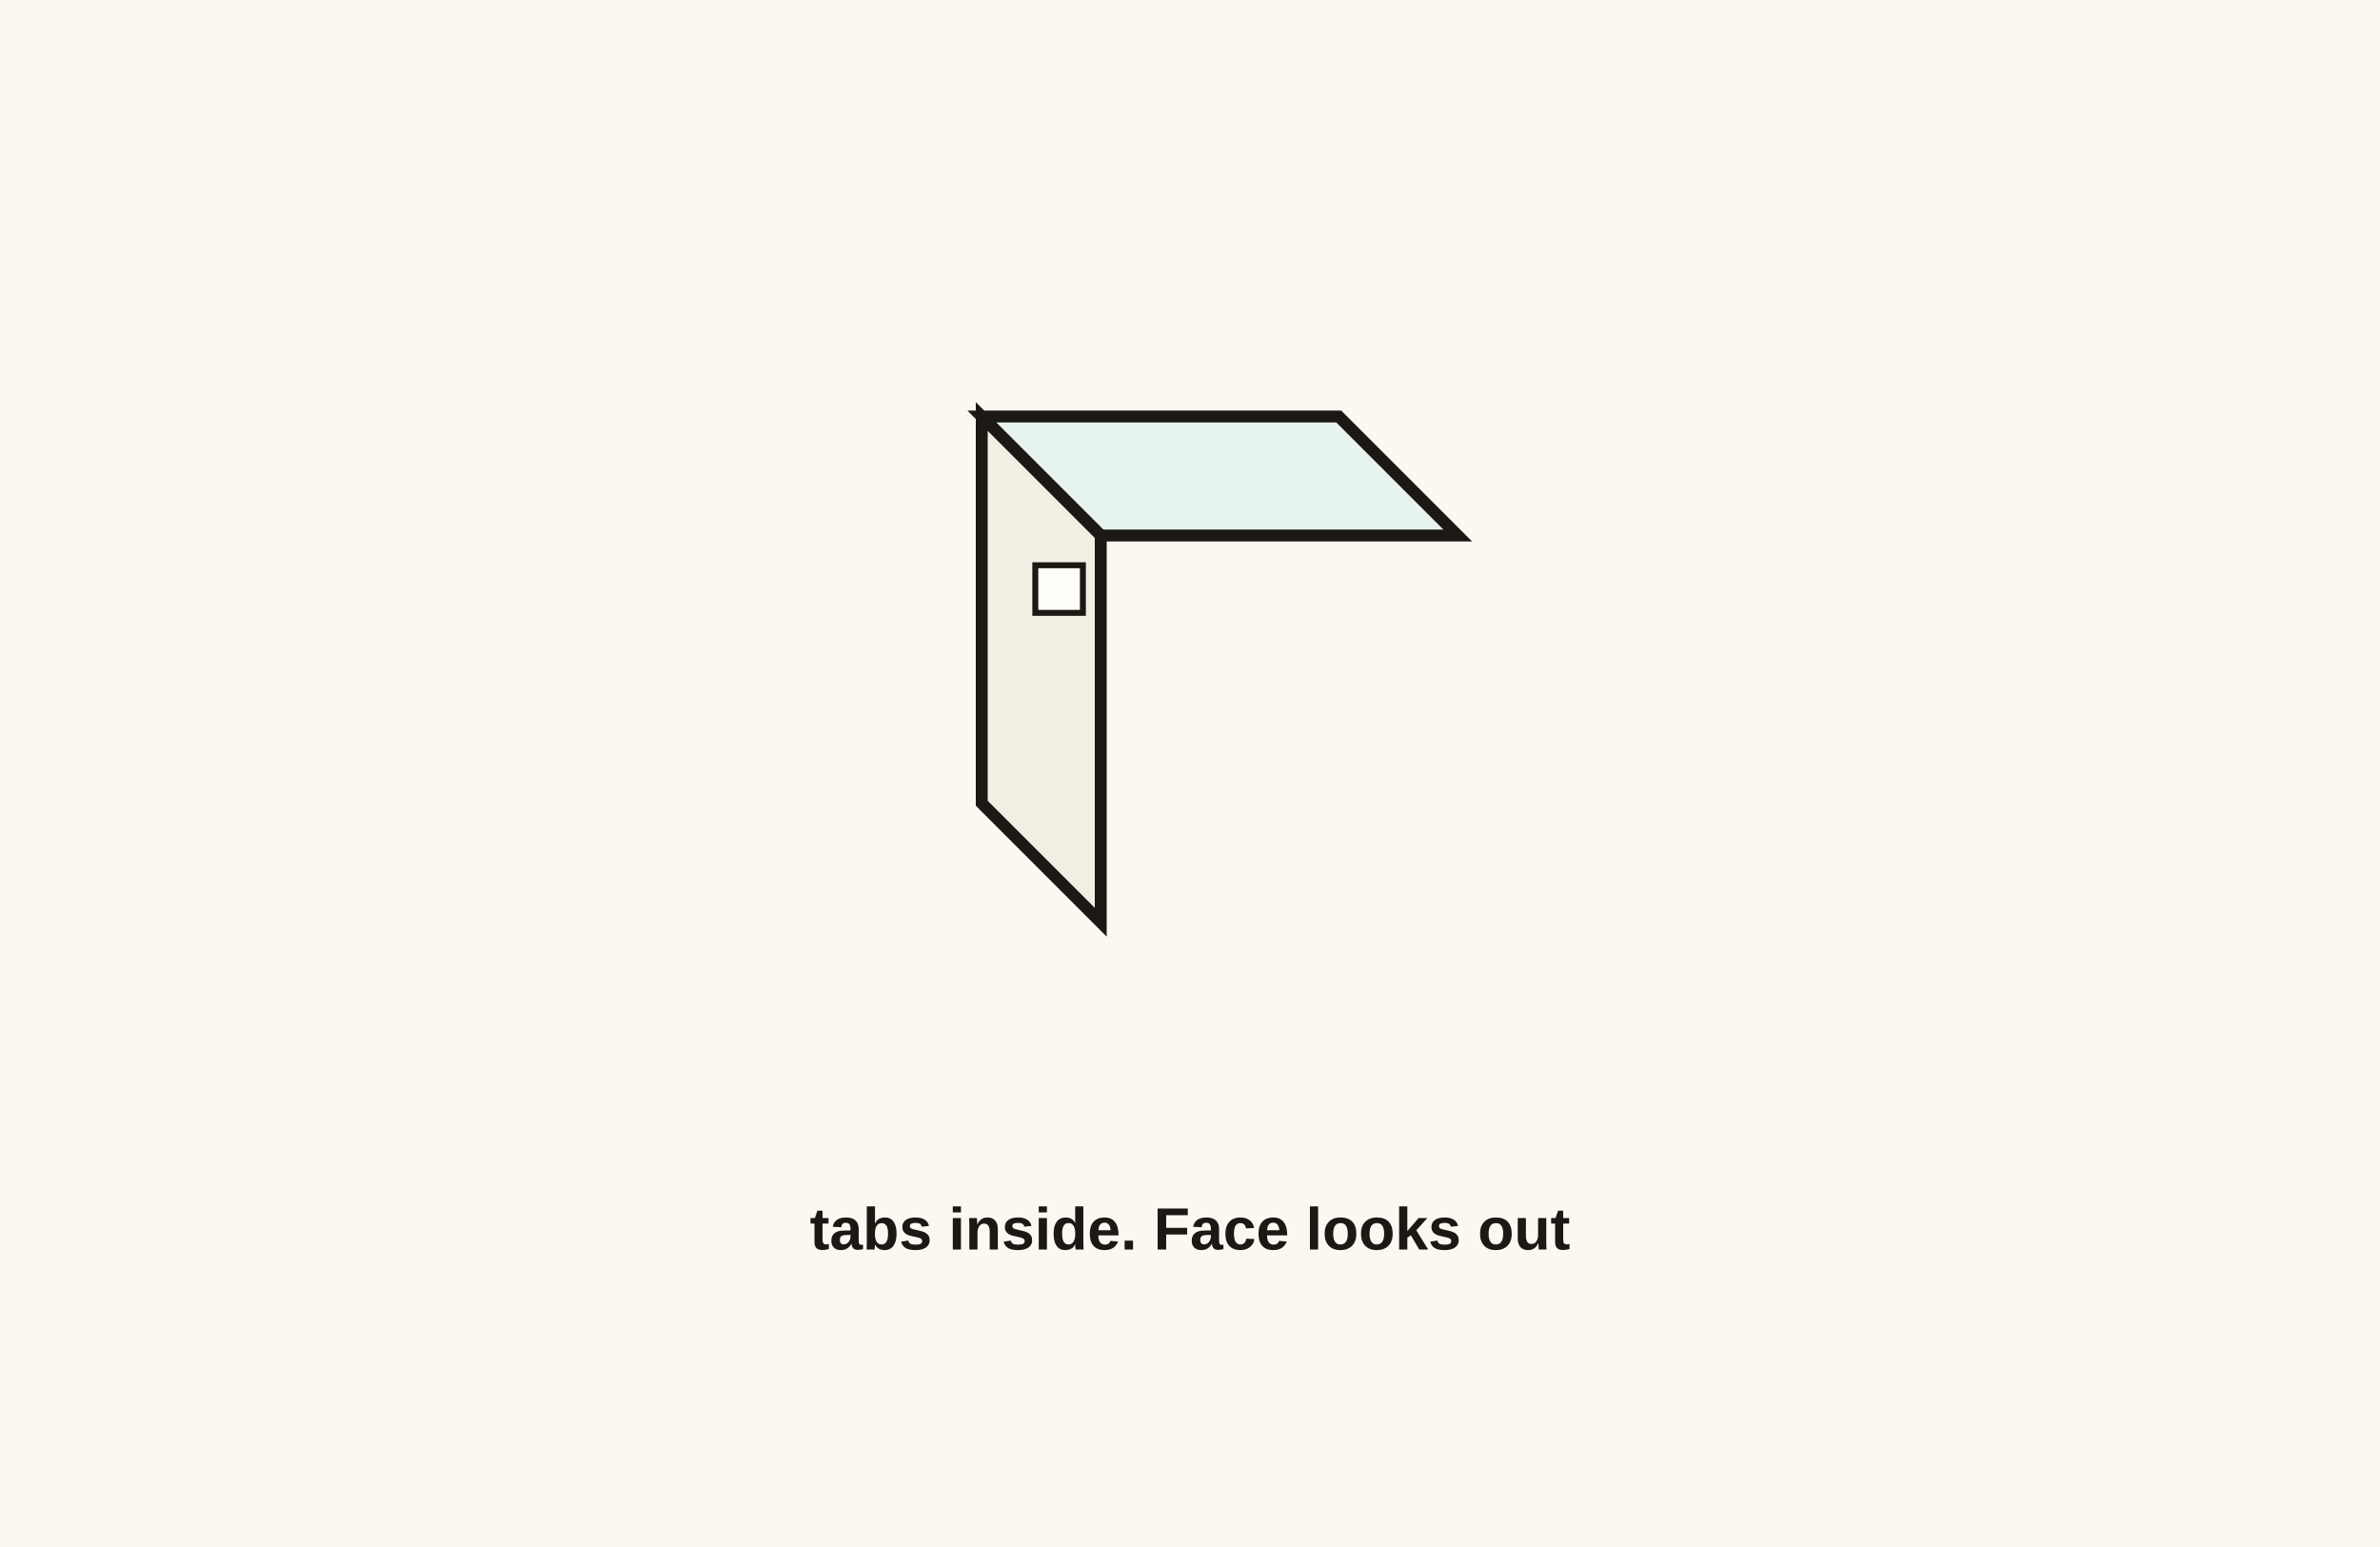
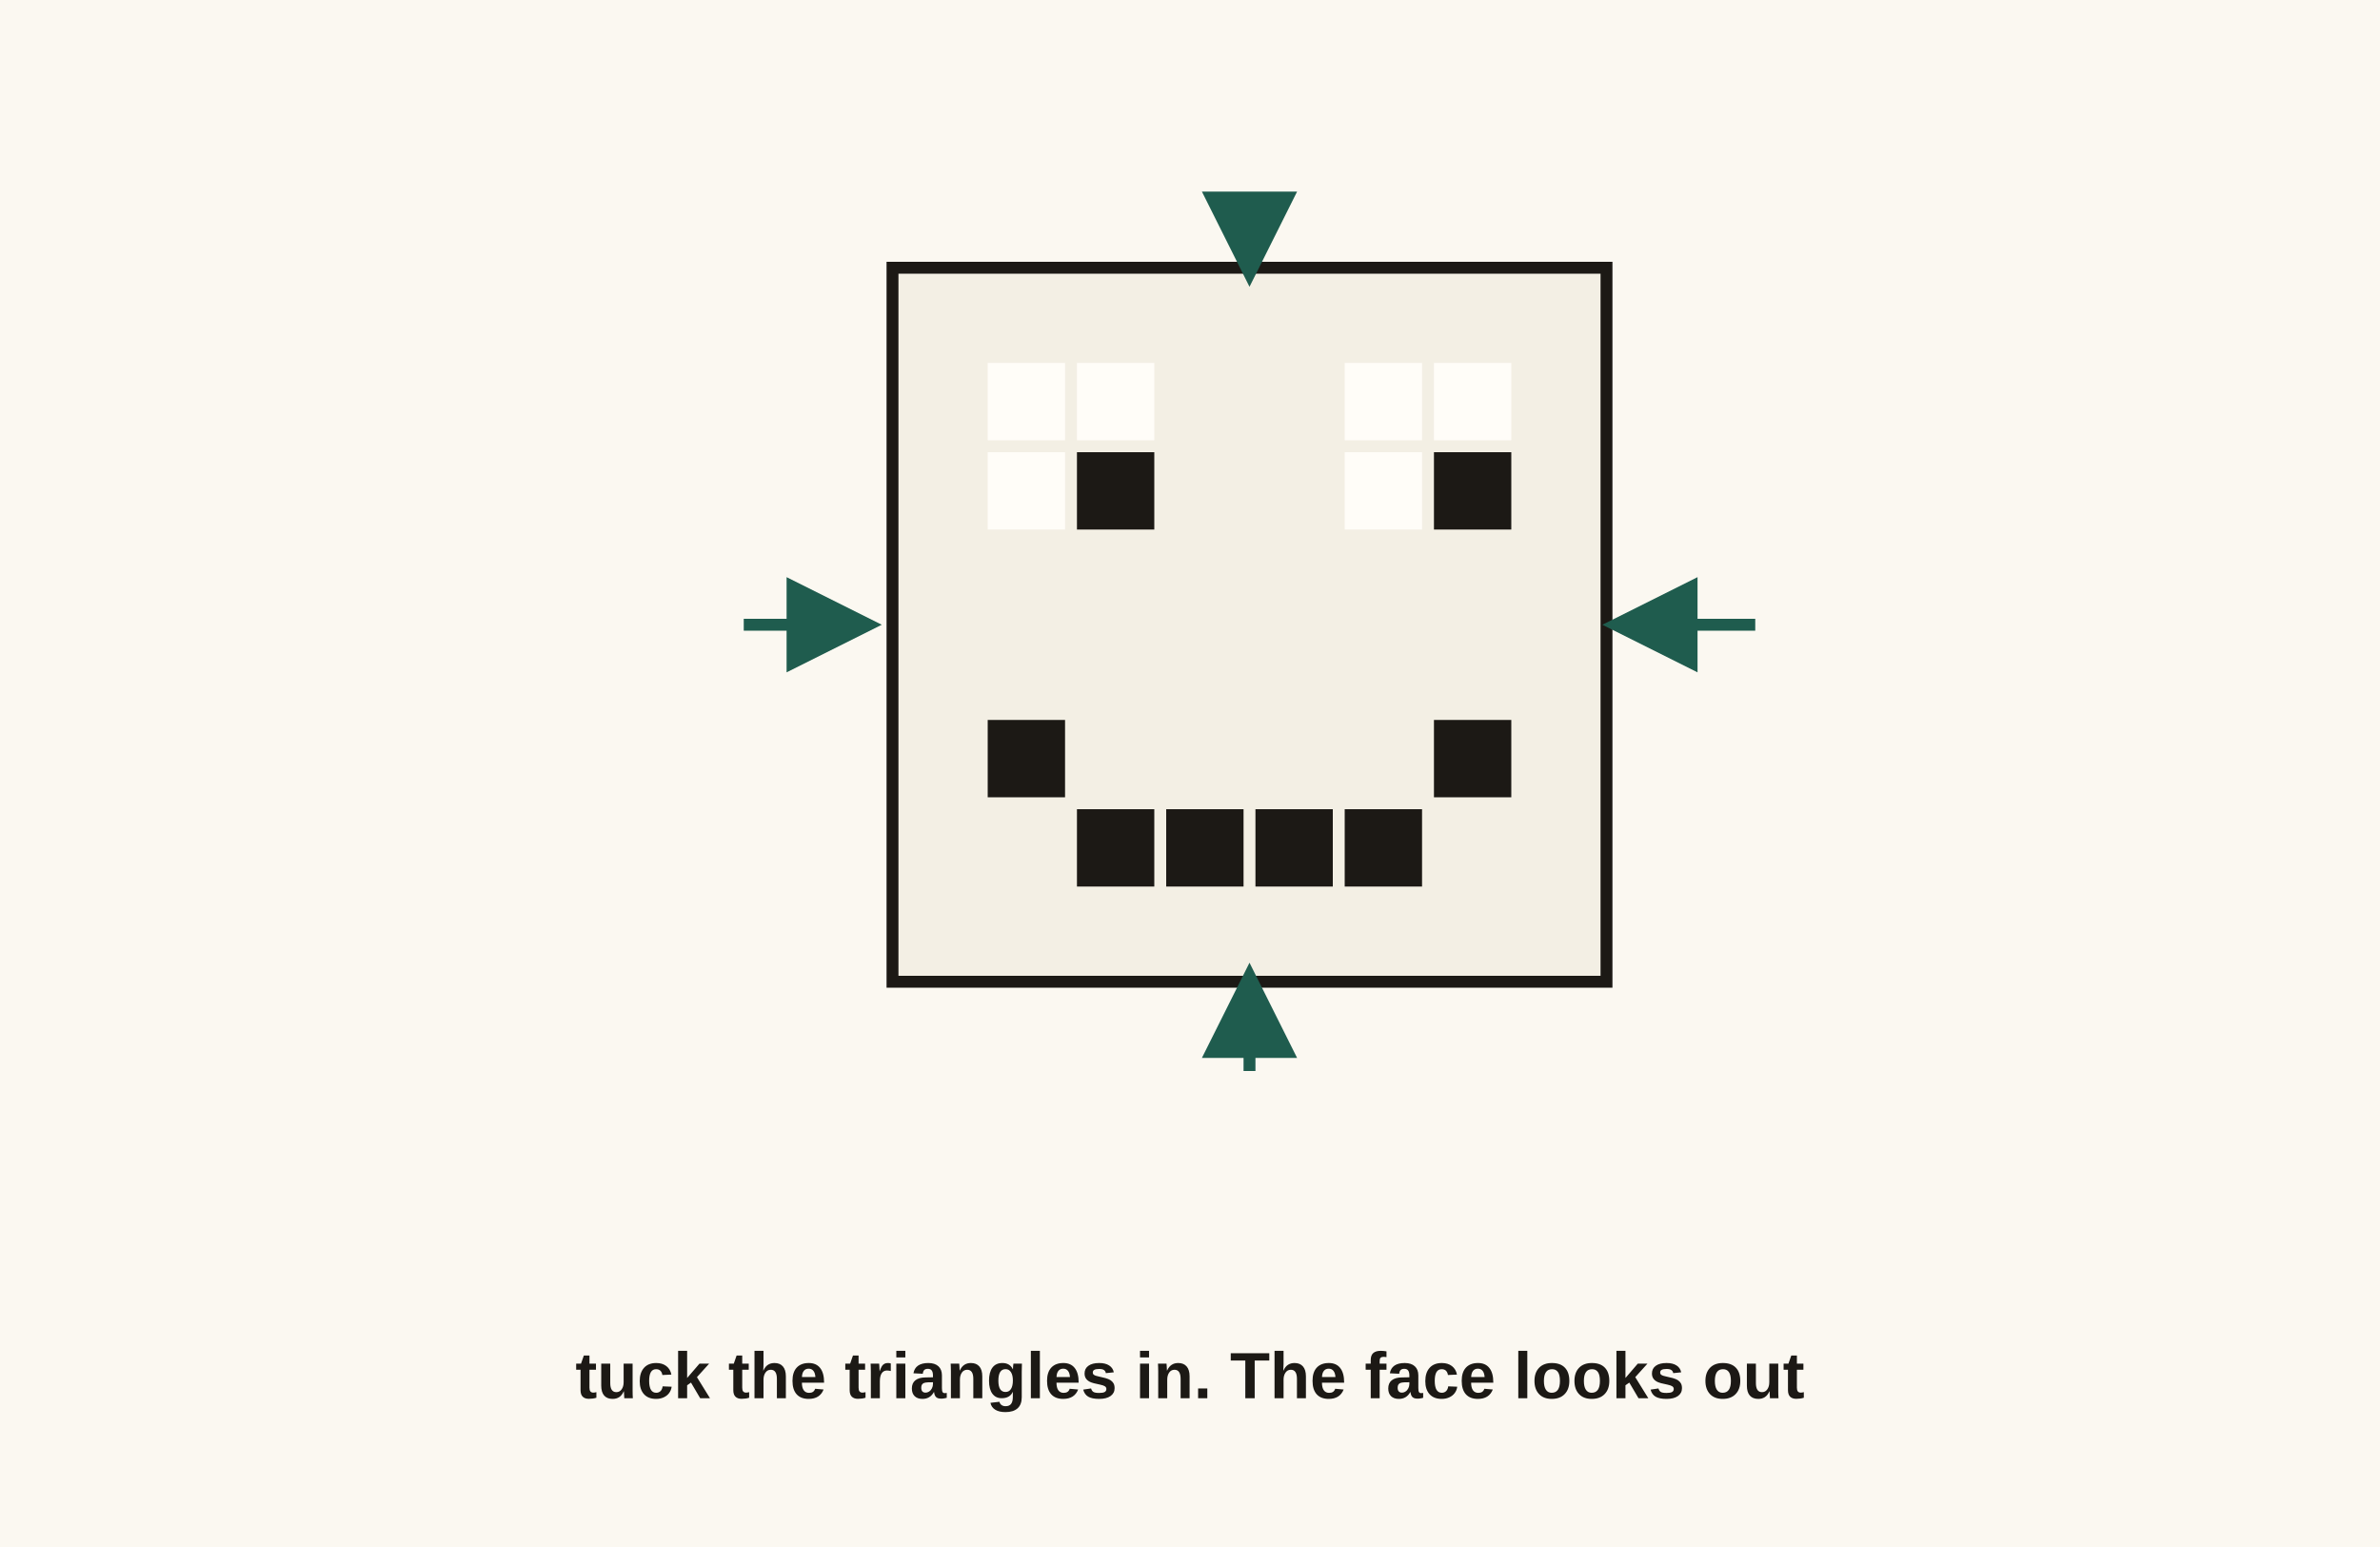
<svg xmlns="http://www.w3.org/2000/svg" width="800" height="520" viewBox="0 0 800 520" role="img">
  <rect width="800" height="520" fill="#fbf8f1" />
-   <polygon points="330,140 450,140 490,180 370,180" fill="#e7f3ee" stroke="#1c1915" stroke-width="4" />
-   <polygon points="330,140 370,180 370,310 330,270" fill="#f3efe4" stroke="#1c1915" stroke-width="4" />
-   <rect x="348" y="190" width="16" height="16" fill="#fffdf8" stroke="#1c1915" stroke-width="2" />
-   <text x="400" y="420" text-anchor="middle" font-size="20" font-family="Arial, Helvetica, sans-serif" font-weight="700" fill="#1c1915">tabs inside. Face looks out</text>
+   <defs>
+     <marker id="arr" viewBox="0 0 10 10" refX="8" refY="5" markerWidth="8" markerHeight="8" orient="auto-start-reverse">
+       <path d="M 0 0 L 10 5 L 0 10 z" fill="#1f5c4e" />
+     </marker>
+   </defs>
+   <rect x="300" y="90" width="240" height="240" fill="#f3efe4" stroke="#1c1915" stroke-width="4" />
+   <rect x="332.0" y="122.0" width="26.0" height="26.0" fill="#fffdf8" />
+   <rect x="362.0" y="122.0" width="26.0" height="26.0" fill="#fffdf8" />
+   <rect x="452.0" y="122.0" width="26.0" height="26.0" fill="#fffdf8" />
+   <rect x="482.0" y="122.0" width="26.0" height="26.0" fill="#fffdf8" />
+   <rect x="332.0" y="152.0" width="26.0" height="26.0" fill="#fffdf8" />
+   <rect x="362.0" y="152.0" width="26.0" height="26.0" fill="#1c1915" />
+   <rect x="452.0" y="152.0" width="26.0" height="26.0" fill="#fffdf8" />
+   <rect x="482.0" y="152.0" width="26.0" height="26.0" fill="#1c1915" />
+   <rect x="332.0" y="242.0" width="26.0" height="26.0" fill="#1c1915" />
+   <rect x="482.0" y="242.0" width="26.0" height="26.0" fill="#1c1915" />
+   <rect x="362.0" y="272.0" width="26.0" height="26.0" fill="#1c1915" />
+   <rect x="392.0" y="272.0" width="26.0" height="26.0" fill="#1c1915" />
+   <rect x="422.0" y="272.0" width="26.0" height="26.0" fill="#1c1915" />
+   <rect x="452.0" y="272.0" width="26.0" height="26.0" fill="#1c1915" />
+   <line x1="250" y1="210" x2="290" y2="210" stroke="#1f5c4e" stroke-width="4" marker-end="url(#arr)" />
+   <line x1="590" y1="210" x2="545" y2="210" stroke="#1f5c4e" stroke-width="4" marker-end="url(#arr)" />
+   <line x1="420" y1="70" x2="420" y2="90" stroke="#1f5c4e" stroke-width="4" marker-end="url(#arr)" />
+   <line x1="420" y1="360" x2="420" y2="330" stroke="#1f5c4e" stroke-width="4" marker-end="url(#arr)" />
+   <text x="400" y="470" text-anchor="middle" font-size="22" font-family="Arial, Helvetica, sans-serif" font-weight="700" fill="#1c1915">tuck the triangles in. The face looks out</text>
</svg>
